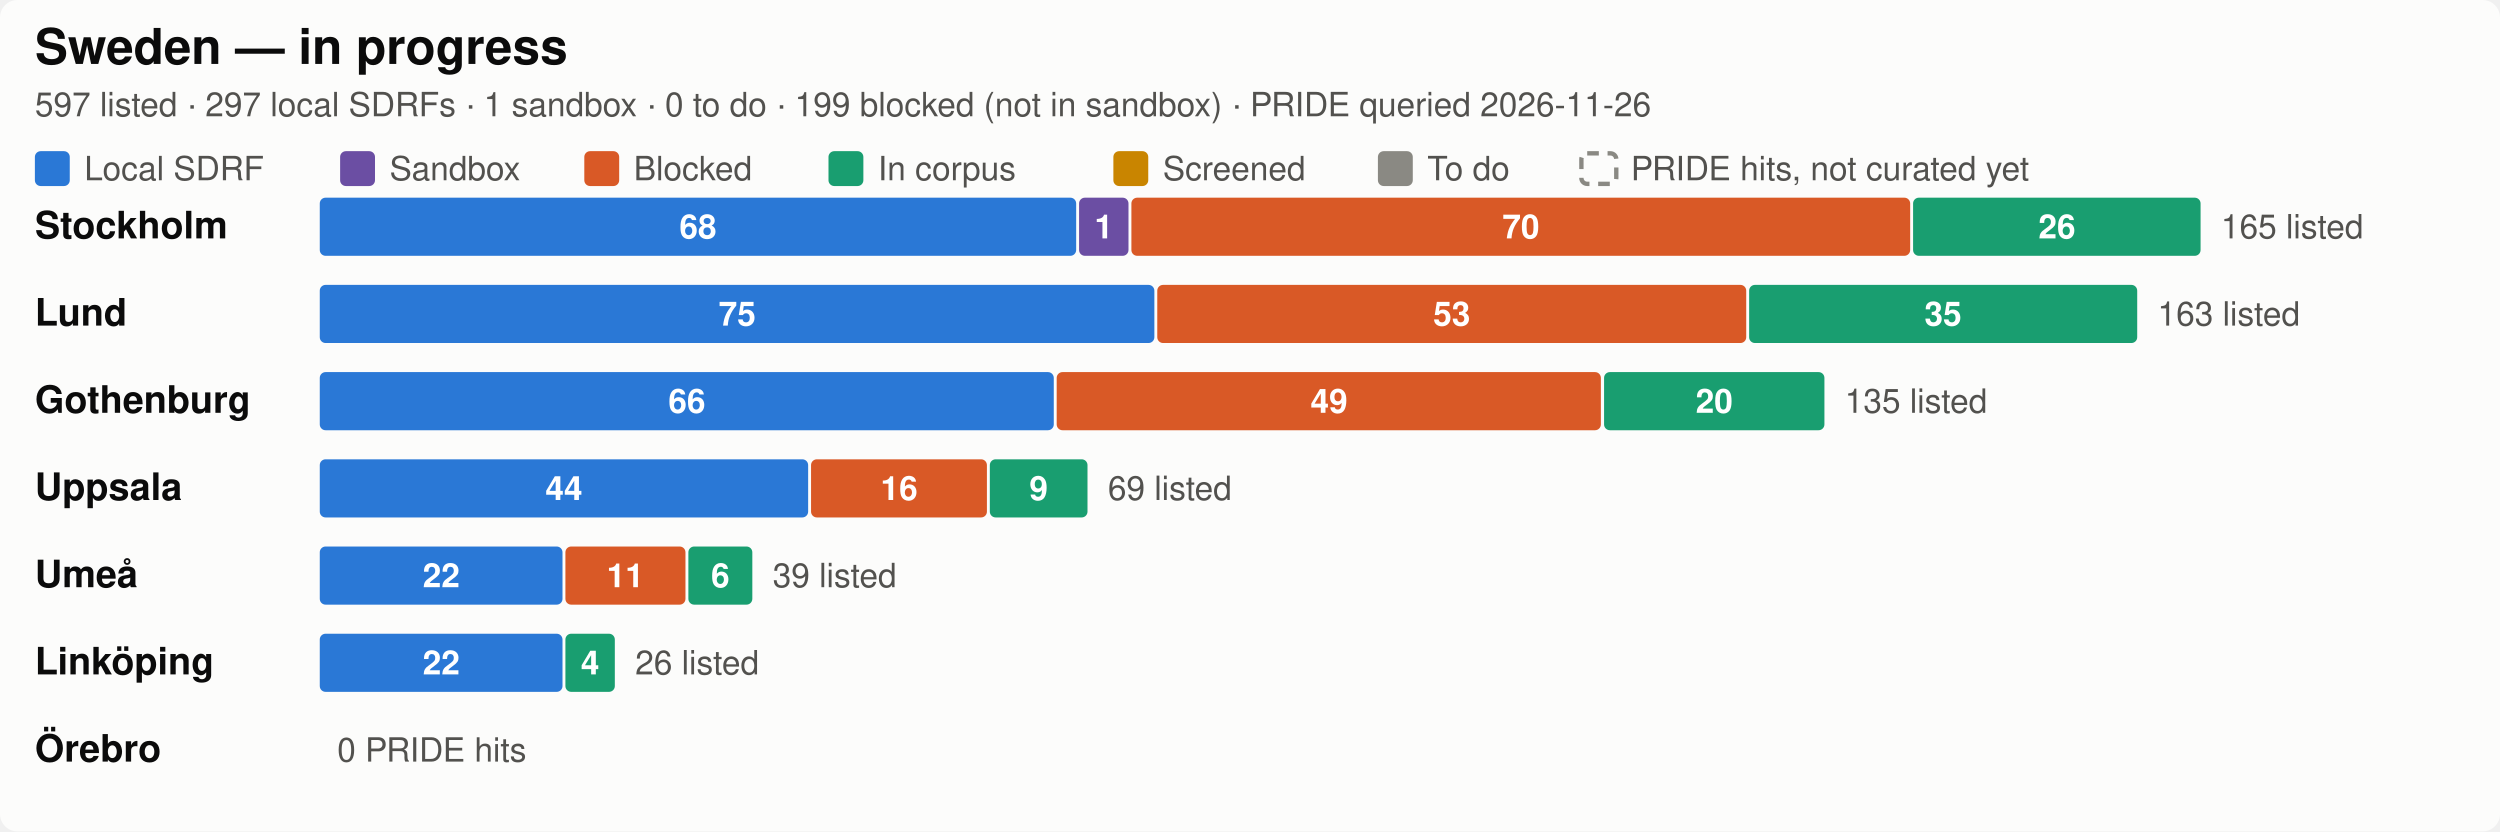
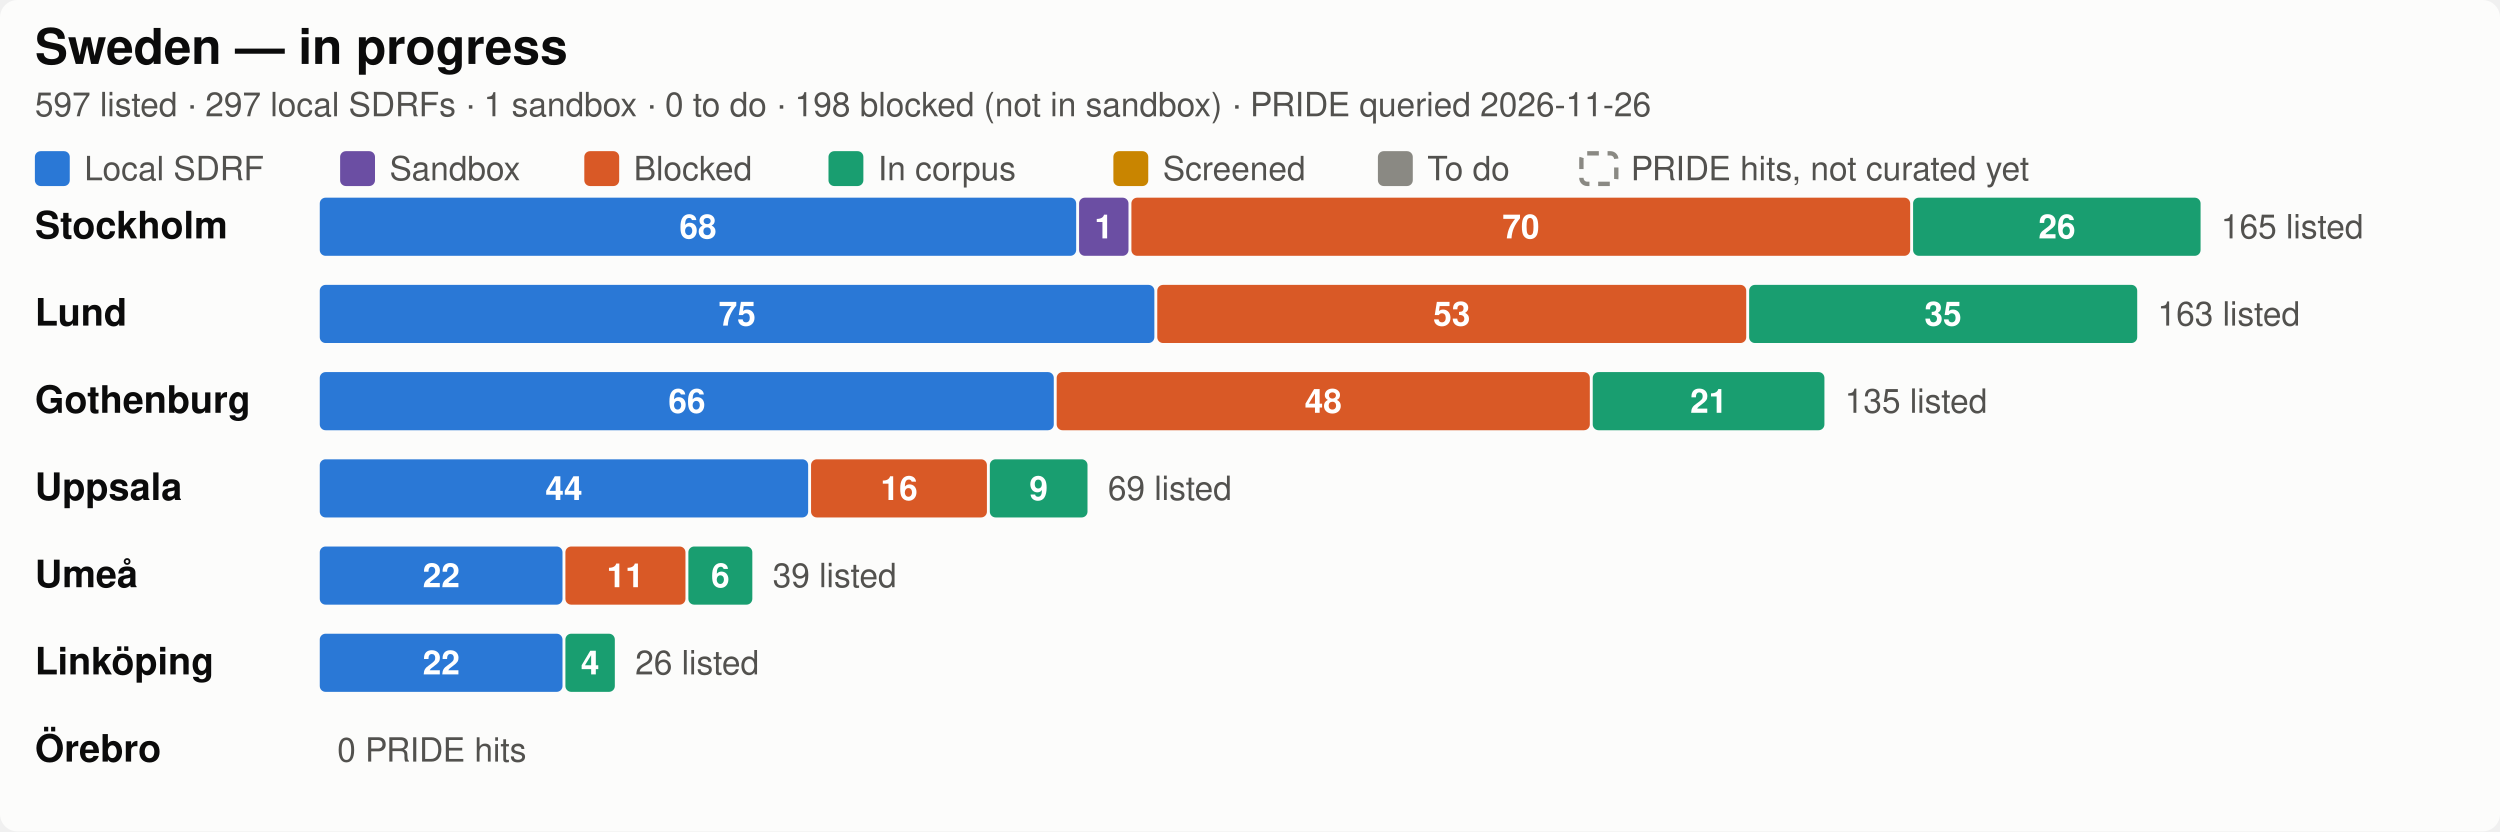
<svg xmlns="http://www.w3.org/2000/svg" width="860" height="286.0" viewBox="0 0 860 286.0" role="img" aria-label="Sweden SDRF progress by city">
  <style>
  .bg { fill: #fcfcfb; }
  .title { fill: #0b0b0b; font-size: 17px; font-weight: 600; }
  .city { fill: #0b0b0b; font-size: 13px; font-weight: 600; }
  .sub, .legend, .total, .axis { fill: #52514e; font-size: 11.5px; }
  .seg { font-size: 11.5px; font-weight: 600; fill: #ffffff; font-variant-numeric: tabular-nums; }
  .uncurated { fill: none; stroke: #8a8983; stroke-width: 1.5; stroke-dasharray: 4 3; }
  .grid { stroke: #e8e7e2; stroke-width: 1; }
  text { font-family: -apple-system, "Segoe UI", Helvetica, Arial, sans-serif; }
  .c-annotated { fill: #2a78d6; }
  .c-sandbox { fill: #6b4ea3; }
  .c-blocked { fill: #d95926; }
  .c-in_corpus { fill: #199e70; }
  .c-screened { fill: #c98500; }
  .c-todo { fill: #8a8983; }

  @media (prefers-color-scheme: dark) {
    .bg { fill: #1a1a19; }
    .title, .city { fill: #ffffff; }
    .sub, .legend, .total, .axis { fill: #c3c2b7; }
    .uncurated { stroke: #8f8e86; }
    .grid { stroke: #3a3a37; }
    .c-annotated { fill: #3987e5; }
    .c-sandbox { fill: #7d5fb5; }
    .c-blocked { fill: #d95926; }
    .c-in_corpus { fill: #199e70; }
    .c-screened { fill: #c98500; }
    .c-todo { fill: #6b6a65; }
  }
</style>
  <rect class="bg" width="860" height="286.0" rx="6" />
  <text class="title" x="12" y="22">Sweden — in progress</text>
-   <text class="sub" x="12" y="40">597 listed · 297 local SDRFs · 1 sandbox · 0 to do · 199 blocked (not in sandbox) · PRIDE queried 2026-11-26</text>
+   <text class="sub" x="12" y="40">597 listed · 297 local SDRFs · 1 sandbox · 0 to do · 198 blocked (not in sandbox) · PRIDE queried 2026-11-26</text>
  <rect class="c-annotated" fill="#2a78d6" x="12.0" y="52.0" width="12" height="12" rx="2" />
  <text class="legend" x="29.0" y="62.0">Local SDRF</text>
  <rect class="c-sandbox" fill="#6b4ea3" x="117.0" y="52.0" width="12" height="12" rx="2" />
  <text class="legend" x="134.0" y="62.0">Sandbox</text>
  <rect class="c-blocked" fill="#d95926" x="201.0" y="52.0" width="12" height="12" rx="2" />
  <text class="legend" x="218.0" y="62.0">Blocked</text>
  <rect class="c-in_corpus" fill="#199e70" x="285.0" y="52.0" width="12" height="12" rx="2" />
  <text class="legend" x="302.0" y="62.0">In corpus</text>
  <rect class="c-screened" fill="#c98500" x="383.0" y="52.0" width="12" height="12" rx="2" />
  <text class="legend" x="400.0" y="62.0">Screened</text>
  <rect class="c-todo" fill="#8a8983" x="474.0" y="52.0" width="12" height="12" rx="2" />
  <text class="legend" x="491.0" y="62.0">To do</text>
  <rect class="uncurated" fill="none" stroke="#8a8983" x="544.0" y="52.75" width="12" height="10.5" rx="2" />
  <text class="legend" x="561.0" y="62.0">PRIDE hits, not curated yet</text>
  <text class="city" x="12" y="82.0">Stockholm</text>
  <rect class="c-annotated" fill="#2a78d6" x="110.0" y="68.0" width="260.2" height="20" rx="2" />
  <text class="seg" x="240.1" y="82.0" text-anchor="middle">68</text>
  <rect class="c-sandbox" fill="#6b4ea3" x="371.2" y="68.0" width="17.0" height="20" rx="2" />
  <text class="seg" x="379.7" y="82.0" text-anchor="middle">1</text>
  <rect class="c-blocked" fill="#d95926" x="389.2" y="68.0" width="267.9" height="20" rx="2" />
  <text class="seg" x="523.2" y="82.0" text-anchor="middle">70</text>
  <rect class="c-in_corpus" fill="#199e70" x="658.1" y="68.0" width="98.9" height="20" rx="2" />
  <text class="seg" x="707.6" y="82.0" text-anchor="middle">26</text>
  <text class="total" x="764.0" y="82.0">165 listed</text>
  <text class="city" x="12" y="112.0">Lund</text>
  <rect class="c-annotated" fill="#2a78d6" x="110.0" y="98.0" width="287.1" height="20" rx="2" />
  <text class="seg" x="253.6" y="112.0" text-anchor="middle">75</text>
  <rect class="c-blocked" fill="#d95926" x="398.1" y="98.0" width="202.6" height="20" rx="2" />
  <text class="seg" x="499.4" y="112.0" text-anchor="middle">53</text>
  <rect class="c-in_corpus" fill="#199e70" x="601.7" y="98.0" width="133.5" height="20" rx="2" />
  <text class="seg" x="668.4" y="112.0" text-anchor="middle">35</text>
  <text class="total" x="742.2" y="112.0">163 listed</text>
  <text class="city" x="12" y="142.0">Gothenburg</text>
  <rect class="c-annotated" fill="#2a78d6" x="110.0" y="128.0" width="252.5" height="20" rx="2" />
  <text class="seg" x="236.3" y="142.0" text-anchor="middle">66</text>
-   <rect class="c-blocked" fill="#d95926" x="363.5" y="128.0" width="187.2" height="20" rx="2" />
-   <text class="seg" x="457.2" y="142.0" text-anchor="middle">49</text>
-   <rect class="c-in_corpus" fill="#199e70" x="551.8" y="128.0" width="75.8" height="20" rx="2" />
-   <text class="seg" x="589.7" y="142.0" text-anchor="middle">20</text>
+   <rect class="c-blocked" fill="#d95926" x="363.5" y="128.0" width="183.4" height="20" rx="2" />
+   <text class="seg" x="455.2" y="142.0" text-anchor="middle">48</text>
+   <rect class="c-in_corpus" fill="#199e70" x="547.9" y="128.0" width="79.7" height="20" rx="2" />
+   <text class="seg" x="587.8" y="142.0" text-anchor="middle">21</text>
  <text class="total" x="634.6" y="142.0">135 listed</text>
  <text class="city" x="12" y="172.0">Uppsala</text>
  <rect class="c-annotated" fill="#2a78d6" x="110.0" y="158.0" width="168.0" height="20" rx="2" />
  <text class="seg" x="194.0" y="172.0" text-anchor="middle">44</text>
  <rect class="c-blocked" fill="#d95926" x="279.0" y="158.0" width="60.5" height="20" rx="2" />
  <text class="seg" x="309.3" y="172.0" text-anchor="middle">16</text>
  <rect class="c-in_corpus" fill="#199e70" x="340.5" y="158.0" width="33.6" height="20" rx="2" />
  <text class="seg" x="357.3" y="172.0" text-anchor="middle">9</text>
  <text class="total" x="381.1" y="172.0">69 listed</text>
  <text class="city" x="12" y="202.0">Umeå</text>
  <rect class="c-annotated" fill="#2a78d6" x="110.0" y="188.0" width="83.5" height="20" rx="2" />
  <text class="seg" x="151.8" y="202.0" text-anchor="middle">22</text>
  <rect class="c-blocked" fill="#d95926" x="194.5" y="188.0" width="41.3" height="20" rx="2" />
  <text class="seg" x="215.1" y="202.0" text-anchor="middle">11</text>
  <rect class="c-in_corpus" fill="#199e70" x="236.8" y="188.0" width="22.0" height="20" rx="2" />
  <text class="seg" x="247.8" y="202.0" text-anchor="middle">6</text>
  <text class="total" x="265.8" y="202.0">39 listed</text>
  <text class="city" x="12" y="232.0">Linköping</text>
  <rect class="c-annotated" fill="#2a78d6" x="110.0" y="218.0" width="83.5" height="20" rx="2" />
  <text class="seg" x="151.8" y="232.0" text-anchor="middle">22</text>
  <rect class="c-in_corpus" fill="#199e70" x="194.5" y="218.0" width="17.0" height="20" rx="2" />
  <text class="seg" x="203.0" y="232.0" text-anchor="middle">4</text>
  <text class="total" x="218.5" y="232.0">26 listed</text>
  <text class="city" x="12" y="262.0">Örebro</text>
  <text class="total" x="116.0" y="262.0">0 PRIDE hits</text>
</svg>
